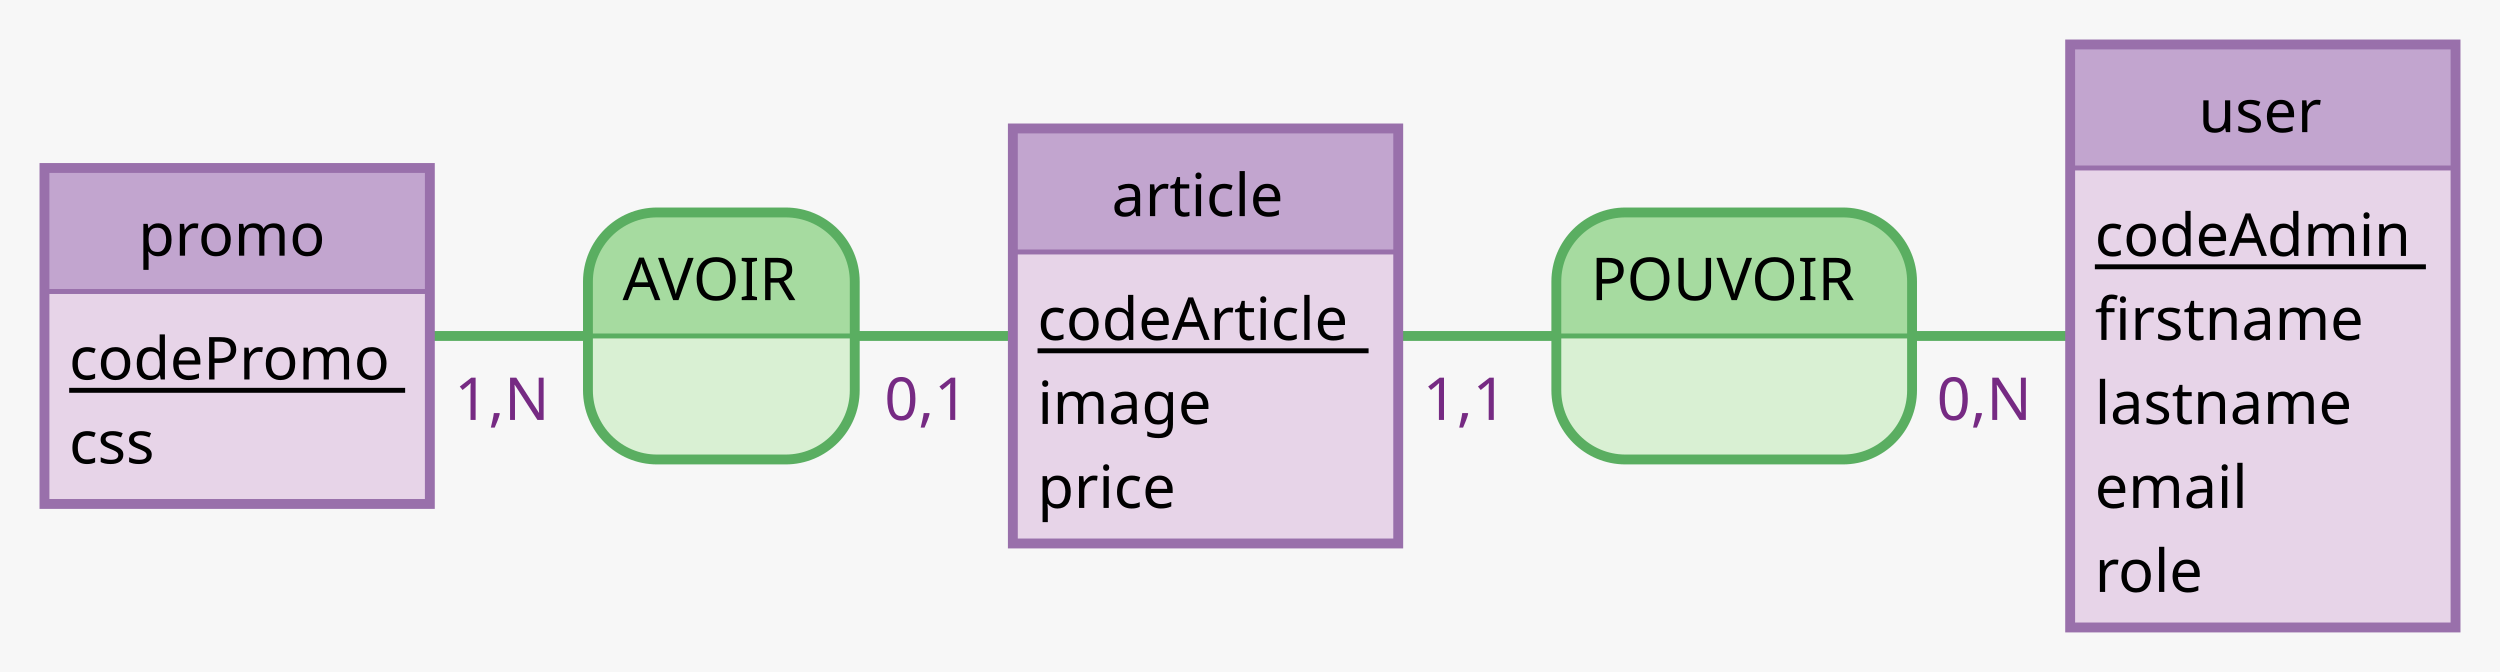
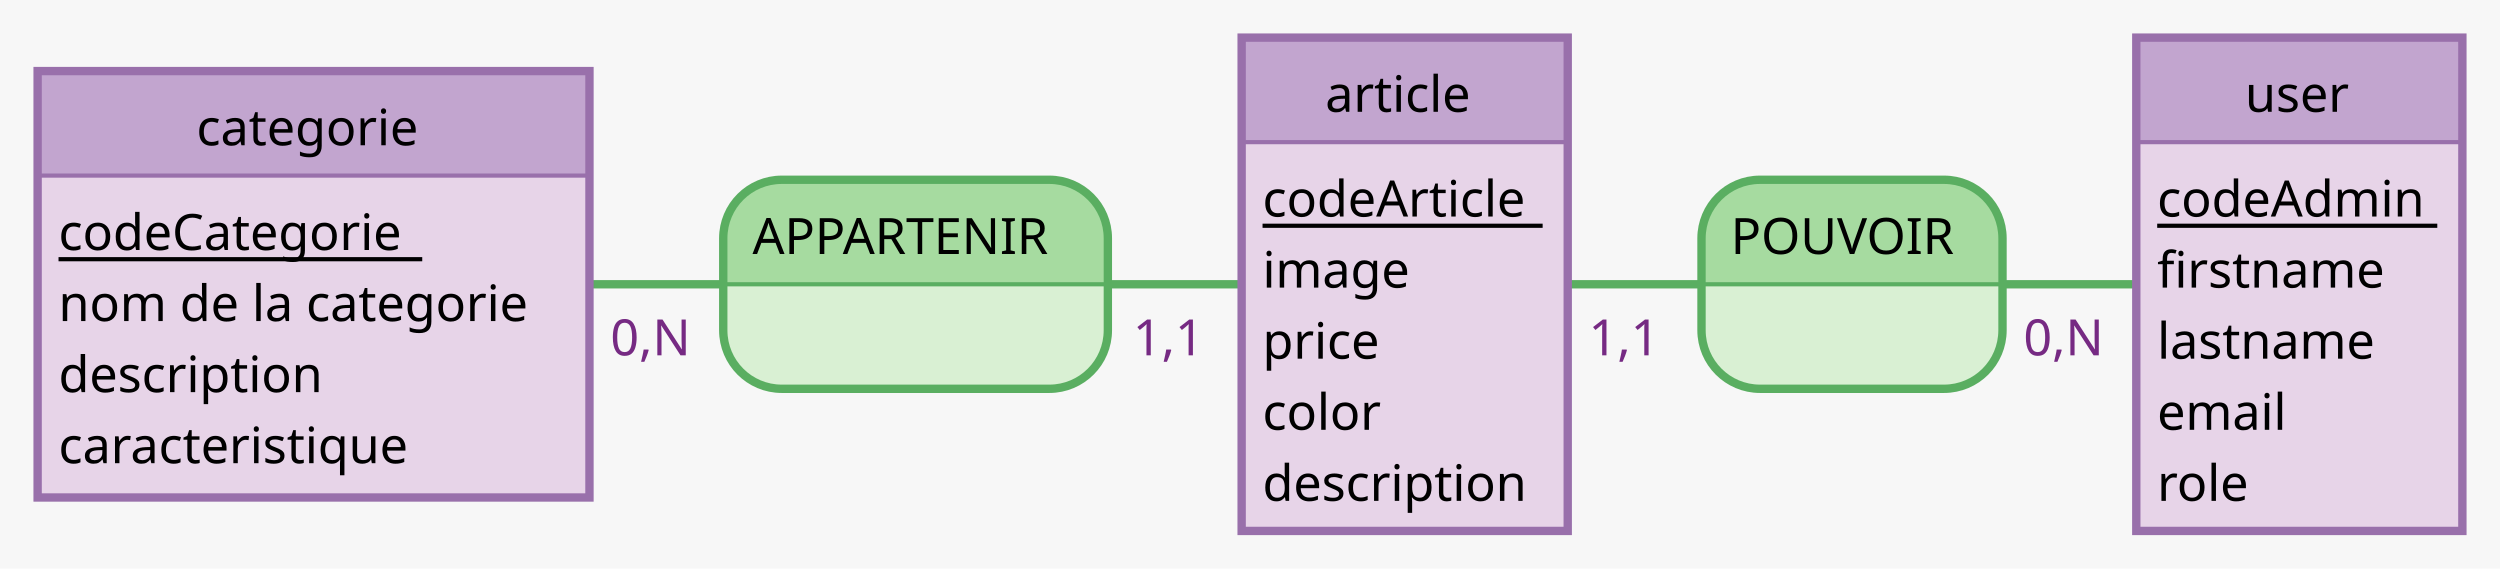
- <svg xmlns="http://www.w3.org/2000/svg" width="506" height="136" viewBox="0 0 506 136">
-   <rect x="0" y="0" width="506" height="136" fill="#f7f7f7" stroke="none" stroke-width="0" />
+ <svg xmlns="http://www.w3.org/2000/svg" width="598" height="136" viewBox="0 0 598 136">
+   <rect x="0" y="0" width="598" height="136" fill="#f7f7f7" stroke="none" stroke-width="0" />
  <g>
-     <line x1="48" y1="68" x2="146" y2="68" stroke="#5aae61" stroke-width="2" />
-     <line x1="244" y1="68" x2="146" y2="68" stroke="#5aae61" stroke-width="2" />
+     <line x1="336" y1="68" x2="219" y2="68" stroke="#5aae61" stroke-width="2" />
+     <line x1="75" y1="68" x2="219" y2="68" stroke="#5aae61" stroke-width="2" />
    <g>
-       <path d="M159 43 a14 14 90 0 1 14 14 V68 h-54 V57 a14 14 90 0 1 14 -14" fill="#a6dba0" stroke="#a6dba0" stroke-width="0" />
-       <path d="M173 68 v11 a14 14 90 0 1 -14 14 H133 a14 14 90 0 1 -14 -14 V68 H54" fill="#d9f0d3" stroke="#d9f0d3" stroke-width="0" />
-       <rect x="119" y="43" width="54" height="50" fill="none" rx="14" stroke="#5aae61" stroke-width="2" />
-       <line x1="119" y1="68" x2="173" y2="68" stroke="#5aae61" stroke-width="1" />
-       <text x="126" y="60.75" fill="#000000" font-family="Verdana" font-size="12">AVOIR</text>
+       <path d="M251 43 a14 14 90 0 1 14 14 V68 h-92 V57 a14 14 90 0 1 14 -14" fill="#a6dba0" stroke="#a6dba0" stroke-width="0" />
+       <path d="M265 68 v11 a14 14 90 0 1 -14 14 H187 a14 14 90 0 1 -14 -14 V68 H92" fill="#d9f0d3" stroke="#d9f0d3" stroke-width="0" />
+       <rect x="173" y="43" width="92" height="50" fill="none" rx="14" stroke="#5aae61" stroke-width="2" />
+       <line x1="173" y1="68" x2="265" y2="68" stroke="#5aae61" stroke-width="1" />
+       <text x="180" y="60.75" fill="#000000" font-family="Verdana" font-size="12">APPARTENIR</text>
    </g>
-     <text x="92" y="85" fill="#762a83" font-family="Verdana" font-size="12">1,N</text>
-     <text x="179" y="85" fill="#762a83" font-family="Verdana" font-size="12">0,1</text>
+     <text x="271" y="85" fill="#762a83" font-family="Verdana" font-size="12">1,1</text>
+     <text x="146" y="85" fill="#762a83" font-family="Verdana" font-size="12">0,N</text>
  </g>
  <g>
-     <line x1="458" y1="68" x2="351" y2="68" stroke="#5aae61" stroke-width="2" />
-     <line x1="244" y1="68" x2="351" y2="68" stroke="#5aae61" stroke-width="2" />
+     <line x1="550" y1="68" x2="443" y2="68" stroke="#5aae61" stroke-width="2" />
+     <line x1="336" y1="68" x2="443" y2="68" stroke="#5aae61" stroke-width="2" />
    <g>
-       <path d="M373 43 a14 14 90 0 1 14 14 V68 h-72 V57 a14 14 90 0 1 14 -14" fill="#a6dba0" stroke="#a6dba0" stroke-width="0" />
-       <path d="M387 68 v11 a14 14 90 0 1 -14 14 H329 a14 14 90 0 1 -14 -14 V68 H72" fill="#d9f0d3" stroke="#d9f0d3" stroke-width="0" />
-       <rect x="315" y="43" width="72" height="50" fill="none" rx="14" stroke="#5aae61" stroke-width="2" />
-       <line x1="315" y1="68" x2="387" y2="68" stroke="#5aae61" stroke-width="1" />
-       <text x="322" y="60.75" fill="#000000" font-family="Verdana" font-size="12">POUVOIR</text>
+       <path d="M465 43 a14 14 90 0 1 14 14 V68 h-72 V57 a14 14 90 0 1 14 -14" fill="#a6dba0" stroke="#a6dba0" stroke-width="0" />
+       <path d="M479 68 v11 a14 14 90 0 1 -14 14 H421 a14 14 90 0 1 -14 -14 V68 H72" fill="#d9f0d3" stroke="#d9f0d3" stroke-width="0" />
+       <rect x="407" y="43" width="72" height="50" fill="none" rx="14" stroke="#5aae61" stroke-width="2" />
+       <line x1="407" y1="68" x2="479" y2="68" stroke="#5aae61" stroke-width="1" />
+       <text x="414" y="60.75" fill="#000000" font-family="Verdana" font-size="12">POUVOIR</text>
    </g>
-     <text x="392" y="85" fill="#762a83" font-family="Verdana" font-size="12">0,N</text>
-     <text x="288" y="85" fill="#762a83" font-family="Verdana" font-size="12">1,1</text>
+     <text x="484" y="85" fill="#762a83" font-family="Verdana" font-size="12">0,N</text>
+     <text x="380" y="85" fill="#762a83" font-family="Verdana" font-size="12">1,1</text>
  </g>
  <g>
    <g>
-       <rect x="9" y="34" width="78" height="25" fill="#c2a5cf" stroke="none" stroke-width="0" opacity="1" />
-       <rect x="9" y="59" width="78" height="43" fill="#e7d4e8" stroke="none" stroke-width="0" opacity="1" />
-       <rect x="9" y="34" width="78" height="68" fill="none" stroke="#9970ab" stroke-width="2" opacity="1" />
-       <line x1="9" y1="59" x2="87" y2="59" stroke="#9970ab" stroke-width="1" />
+       <rect x="9" y="17" width="132" height="25" fill="#c2a5cf" stroke="none" stroke-width="0" opacity="1" />
+       <rect x="9" y="42" width="132" height="77" fill="#e7d4e8" stroke="none" stroke-width="0" opacity="1" />
+       <rect x="9" y="17" width="132" height="102" fill="none" stroke="#9970ab" stroke-width="2" opacity="1" />
+       <line x1="9" y1="42" x2="141" y2="42" stroke="#9970ab" stroke-width="1" />
    </g>
-     <text x="28" y="51.75" fill="#000000" font-family="Verdana" font-size="12">promo</text>
-     <text x="14" y="76.8" fill="#000000" font-family="Verdana" font-size="12">codePromo</text>
-     <line x1="14" y1="79" x2="82" y2="79" stroke="#000000" stroke-width="1" />
-     <text x="14" y="93.8" fill="#000000" font-family="Verdana" font-size="12">css</text>
+     <text x="47" y="34.75" fill="#000000" font-family="Verdana" font-size="12">categorie</text>
+     <text x="14" y="59.8" fill="#000000" font-family="Verdana" font-size="12">codeCategorie</text>
+     <line x1="14" y1="62" x2="101" y2="62" stroke="#000000" stroke-width="1" />
+     <text x="14" y="76.8" fill="#000000" font-family="Verdana" font-size="12">nom de la categorie</text>
+     <text x="14" y="93.8" fill="#000000" font-family="Verdana" font-size="12">description</text>
+     <text x="14" y="110.8" fill="#000000" font-family="Verdana" font-size="12">caracteristique</text>
  </g>
  <g>
    <g>
-       <rect x="205" y="26" width="78" height="25" fill="#c2a5cf" stroke="none" stroke-width="0" opacity="1" />
-       <rect x="205" y="51" width="78" height="59" fill="#e7d4e8" stroke="none" stroke-width="0" opacity="1" />
-       <rect x="205" y="26" width="78" height="84" fill="none" stroke="#9970ab" stroke-width="2" opacity="1" />
-       <line x1="205" y1="51" x2="283" y2="51" stroke="#9970ab" stroke-width="1" />
+       <rect x="297" y="9" width="78" height="25" fill="#c2a5cf" stroke="none" stroke-width="0" opacity="1" />
+       <rect x="297" y="34" width="78" height="93" fill="#e7d4e8" stroke="none" stroke-width="0" opacity="1" />
+       <rect x="297" y="9" width="78" height="118" fill="none" stroke="#9970ab" stroke-width="2" opacity="1" />
+       <line x1="297" y1="34" x2="375" y2="34" stroke="#9970ab" stroke-width="1" />
    </g>
-     <text x="225" y="43.75" fill="#000000" font-family="Verdana" font-size="12">article</text>
-     <text x="210" y="68.8" fill="#000000" font-family="Verdana" font-size="12">codeArticle</text>
-     <line x1="210" y1="71" x2="277" y2="71" stroke="#000000" stroke-width="1" />
-     <text x="210" y="85.8" fill="#000000" font-family="Verdana" font-size="12">image</text>
-     <text x="210" y="102.8" fill="#000000" font-family="Verdana" font-size="12">price</text>
+     <text x="317" y="26.75" fill="#000000" font-family="Verdana" font-size="12">article</text>
+     <text x="302" y="51.8" fill="#000000" font-family="Verdana" font-size="12">codeArticle</text>
+     <line x1="302" y1="54" x2="369" y2="54" stroke="#000000" stroke-width="1" />
+     <text x="302" y="68.8" fill="#000000" font-family="Verdana" font-size="12">image</text>
+     <text x="302" y="85.8" fill="#000000" font-family="Verdana" font-size="12">price</text>
+     <text x="302" y="102.8" fill="#000000" font-family="Verdana" font-size="12">color</text>
+     <text x="302" y="119.8" fill="#000000" font-family="Verdana" font-size="12">description</text>
  </g>
  <g>
    <g>
-       <rect x="419" y="9" width="78" height="25" fill="#c2a5cf" stroke="none" stroke-width="0" opacity="1" />
-       <rect x="419" y="34" width="78" height="93" fill="#e7d4e8" stroke="none" stroke-width="0" opacity="1" />
-       <rect x="419" y="9" width="78" height="118" fill="none" stroke="#9970ab" stroke-width="2" opacity="1" />
-       <line x1="419" y1="34" x2="497" y2="34" stroke="#9970ab" stroke-width="1" />
+       <rect x="511" y="9" width="78" height="25" fill="#c2a5cf" stroke="none" stroke-width="0" opacity="1" />
+       <rect x="511" y="34" width="78" height="93" fill="#e7d4e8" stroke="none" stroke-width="0" opacity="1" />
+       <rect x="511" y="9" width="78" height="118" fill="none" stroke="#9970ab" stroke-width="2" opacity="1" />
+       <line x1="511" y1="34" x2="589" y2="34" stroke="#9970ab" stroke-width="1" />
    </g>
-     <text x="445" y="26.75" fill="#000000" font-family="Verdana" font-size="12">user</text>
-     <text x="424" y="51.8" fill="#000000" font-family="Verdana" font-size="12">codeAdmin</text>
-     <line x1="424" y1="54" x2="491" y2="54" stroke="#000000" stroke-width="1" />
-     <text x="424" y="68.8" fill="#000000" font-family="Verdana" font-size="12">firstname</text>
-     <text x="424" y="85.8" fill="#000000" font-family="Verdana" font-size="12">lastname</text>
-     <text x="424" y="102.8" fill="#000000" font-family="Verdana" font-size="12">email</text>
-     <text x="424" y="119.8" fill="#000000" font-family="Verdana" font-size="12">role</text>
+     <text x="537" y="26.75" fill="#000000" font-family="Verdana" font-size="12">user</text>
+     <text x="516" y="51.8" fill="#000000" font-family="Verdana" font-size="12">codeAdmin</text>
+     <line x1="516" y1="54" x2="583" y2="54" stroke="#000000" stroke-width="1" />
+     <text x="516" y="68.8" fill="#000000" font-family="Verdana" font-size="12">firstname</text>
+     <text x="516" y="85.8" fill="#000000" font-family="Verdana" font-size="12">lastname</text>
+     <text x="516" y="102.8" fill="#000000" font-family="Verdana" font-size="12">email</text>
+     <text x="516" y="119.8" fill="#000000" font-family="Verdana" font-size="12">role</text>
  </g>
</svg>
